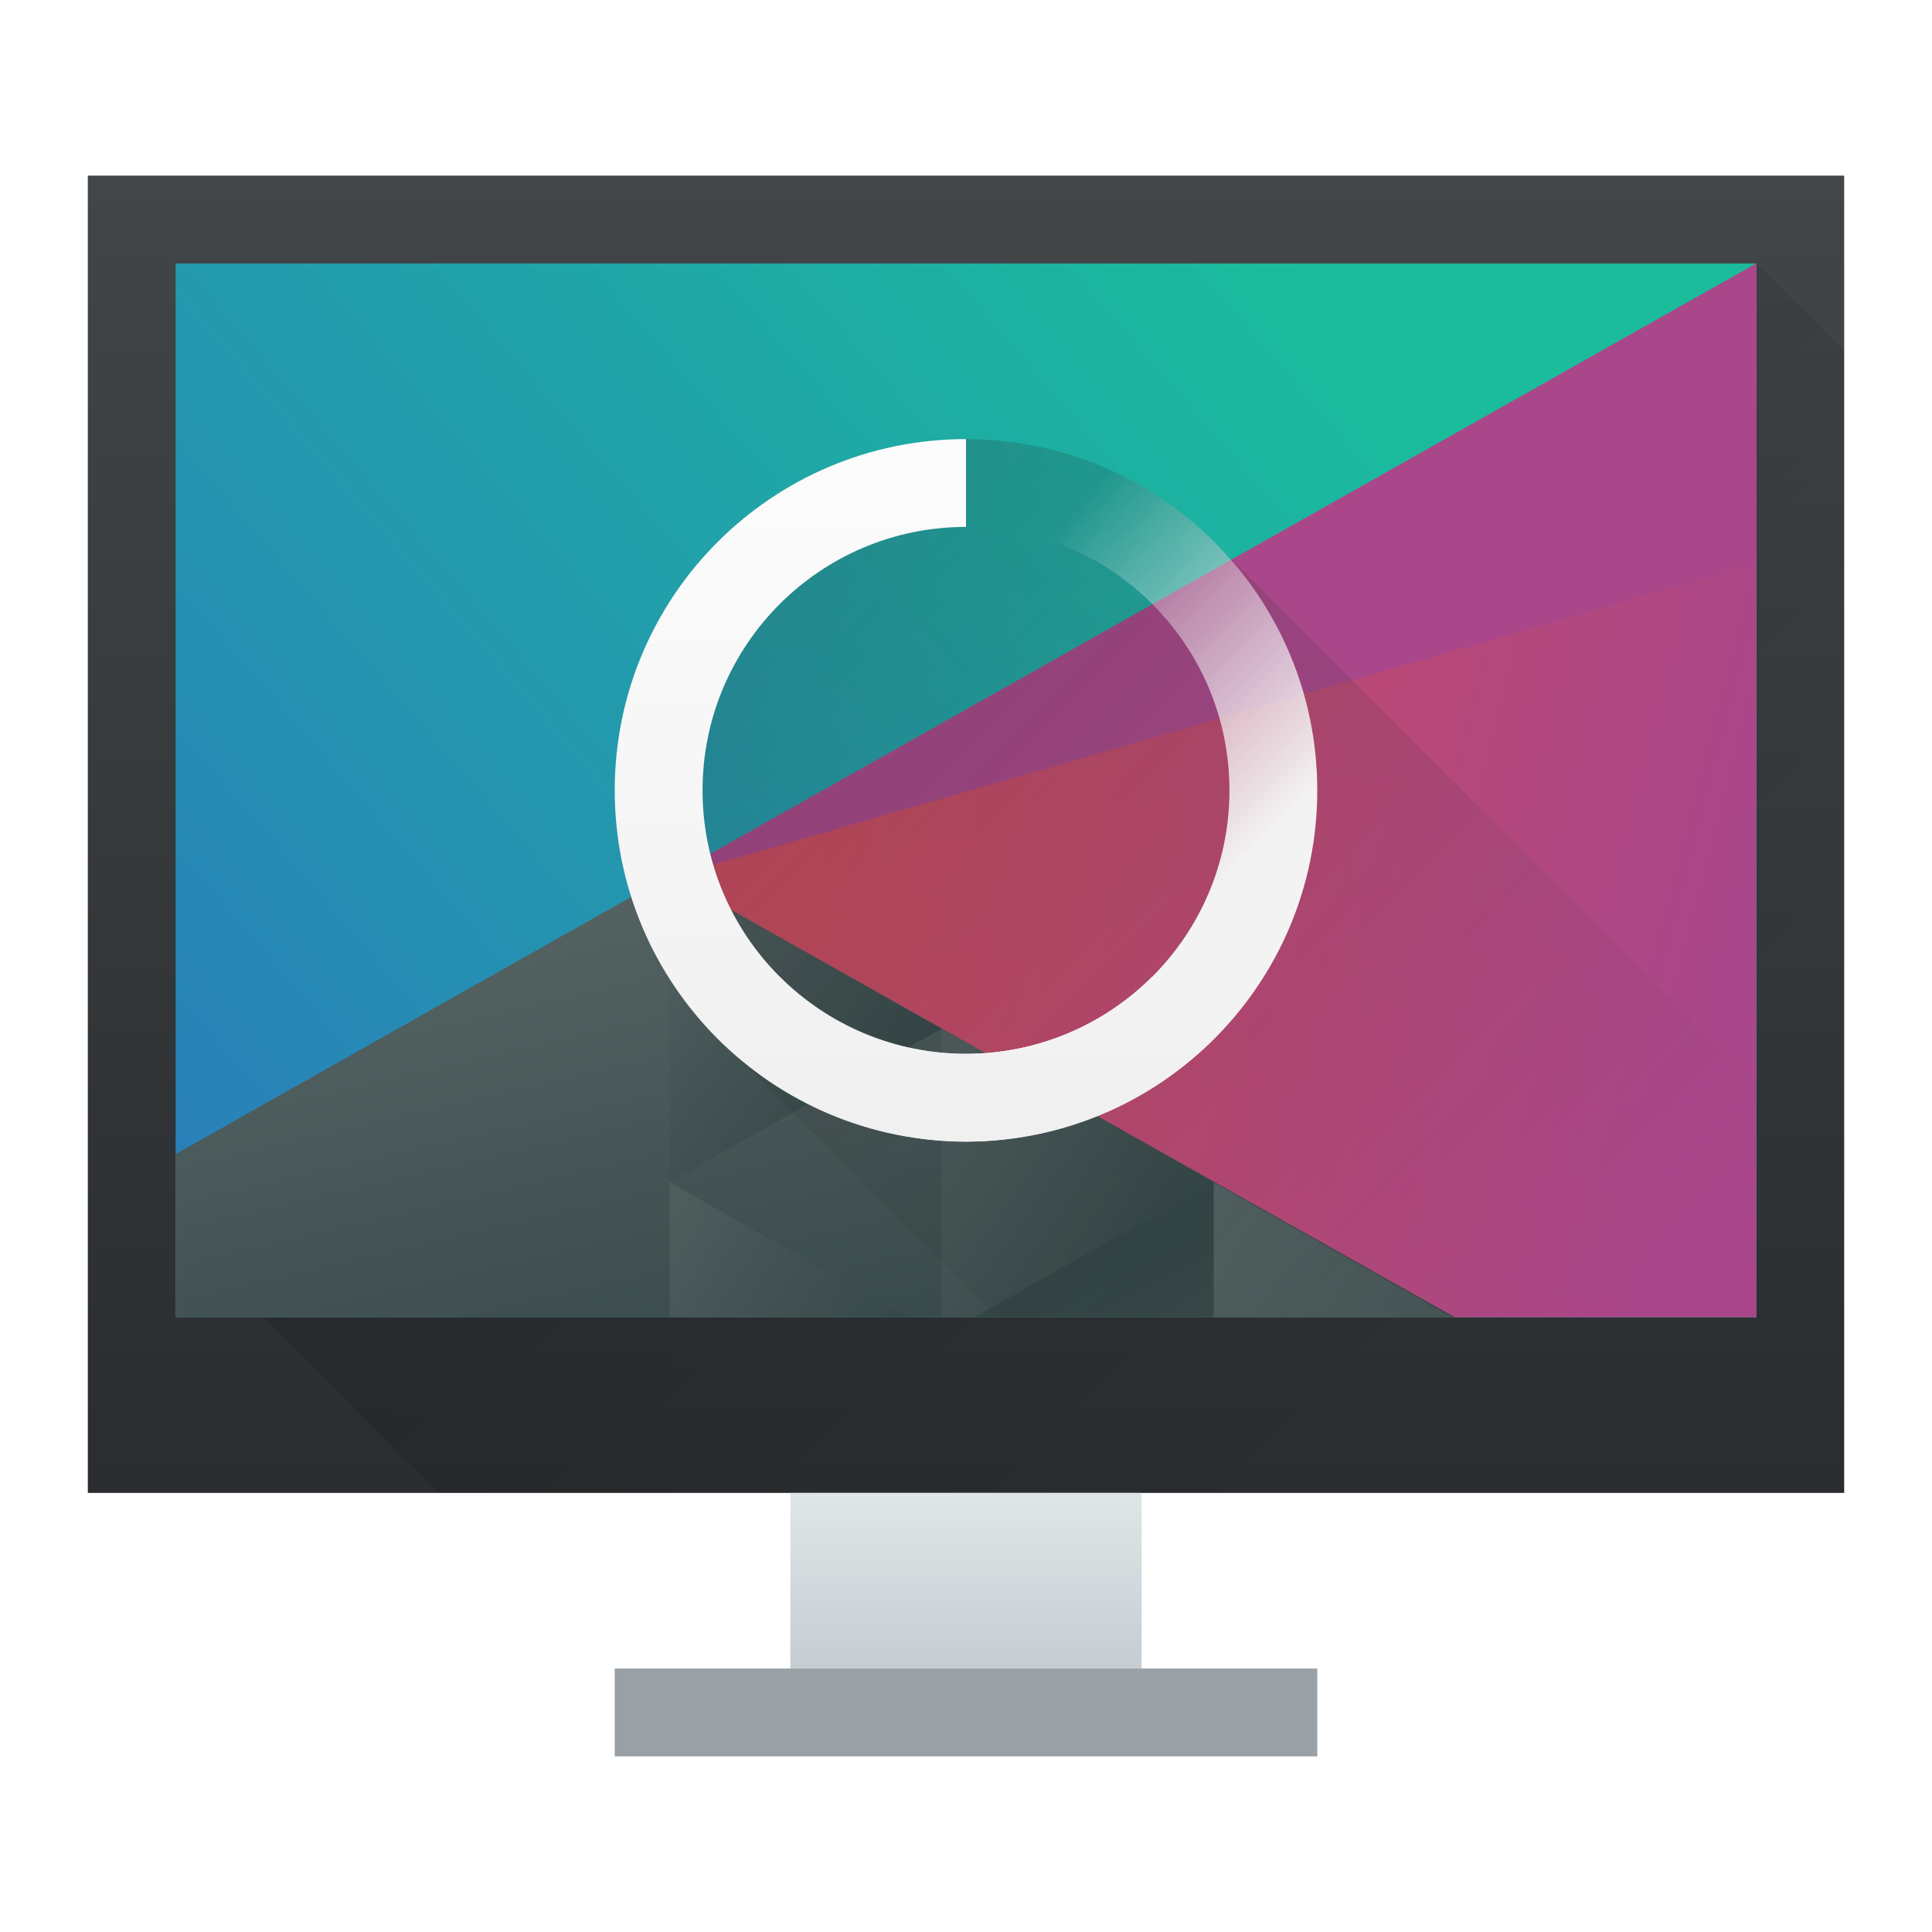
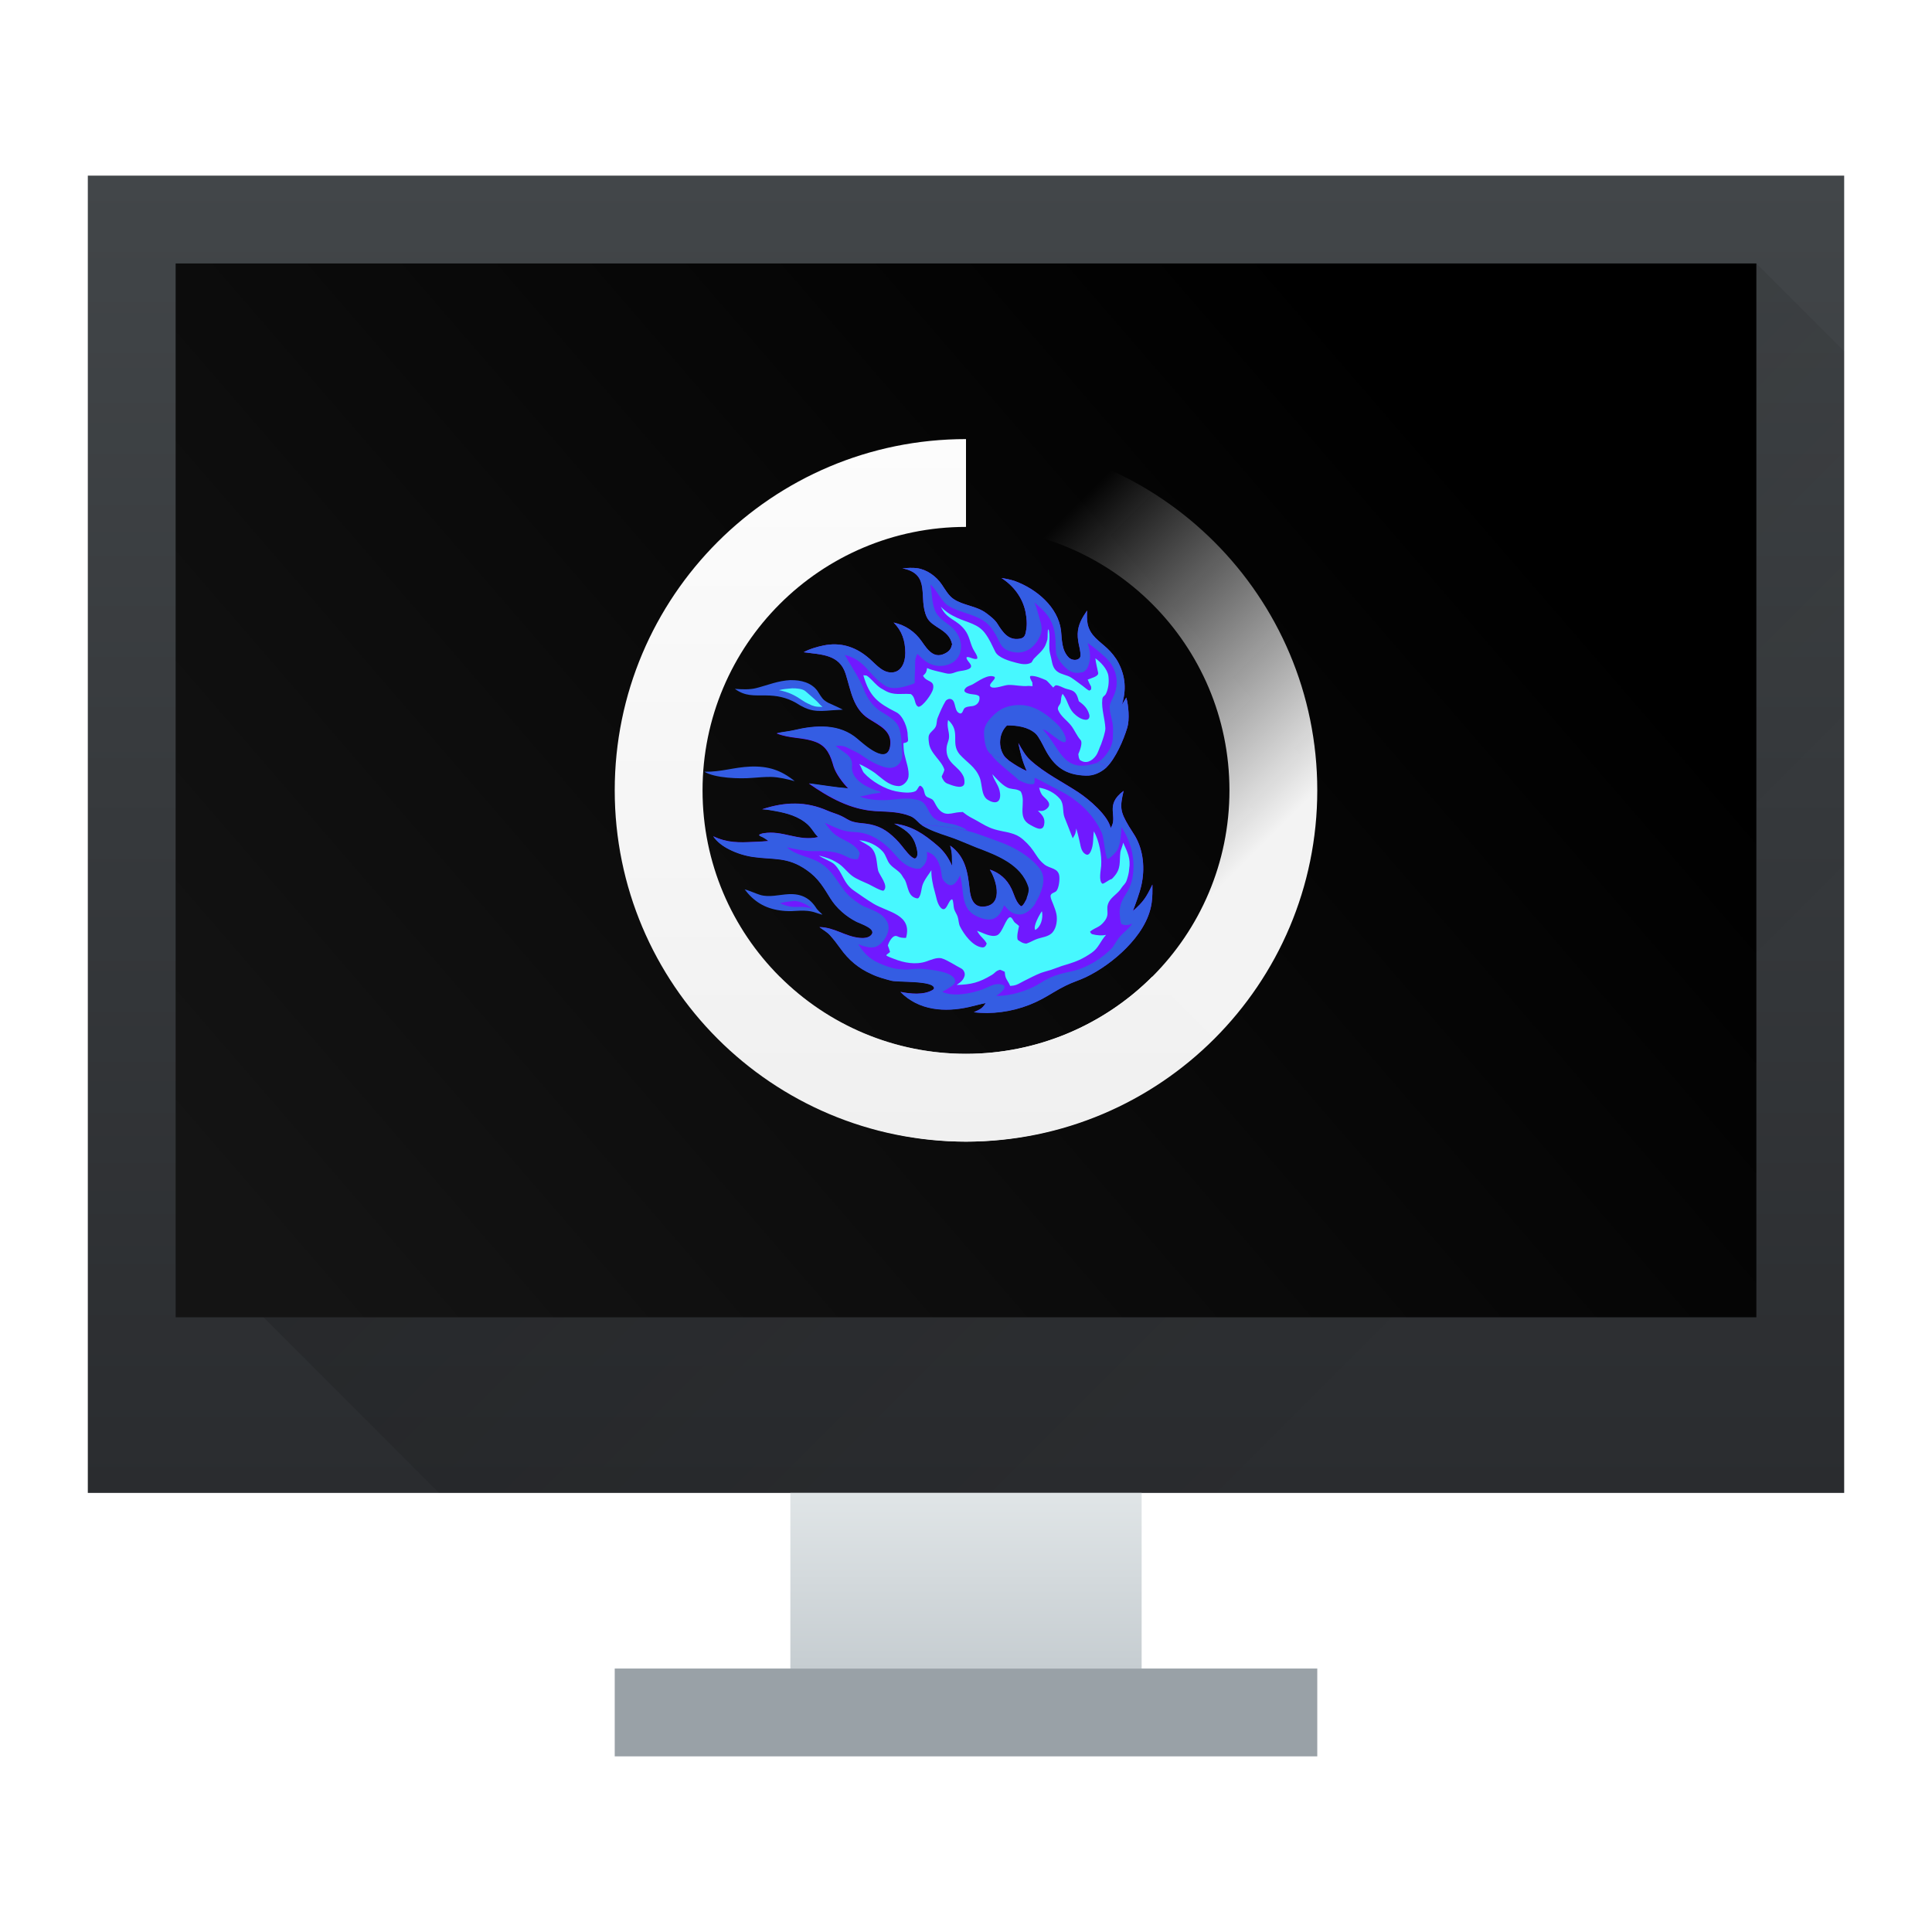
- <svg xmlns="http://www.w3.org/2000/svg" xmlns:xlink="http://www.w3.org/1999/xlink" height="22" viewBox="0 0 22 22" width="22">
+ <svg xmlns="http://www.w3.org/2000/svg" xmlns:xlink="http://www.w3.org/1999/xlink" height="22" viewBox="0 0 22 22" width="22" version="1.1" id="svg33">
+   <defs id="defs33" />
  <linearGradient id="a" gradientUnits="userSpaceOnUse" x1="7" x2="7" y1="13" y2="5">
-     <stop offset="0" stop-color="#f0f0f0" />
-     <stop offset="1" stop-color="#fcfcfc" />
+     <stop offset="0" stop-color="#f0f0f0" id="stop1" />
+     <stop offset="1" stop-color="#fcfcfc" id="stop2" />
  </linearGradient>
  <linearGradient id="b" gradientTransform="matrix(-.9999545 0 0 1 21.91968 0)" gradientUnits="userSpaceOnUse" x1="8.92" x2="11.92" y1="11" y2="8">
-     <stop offset="0" stop-color="#f3f3f3" />
-     <stop offset="1" stop-color="#fcfcfc" stop-opacity="0" />
+     <stop offset="0" stop-color="#f3f3f3" id="stop3" />
+     <stop offset="1" stop-color="#fcfcfc" stop-opacity="0" id="stop4" />
  </linearGradient>
  <linearGradient id="c" gradientUnits="userSpaceOnUse" x1="8" x2="18" y1="5" y2="15">
-     <stop offset="0" stop-color="#292c2f" />
-     <stop offset="1" stop-color="#292c2f" stop-opacity=".031" />
+     <stop offset="0" stop-color="#292c2f" id="stop5" />
+     <stop offset="1" stop-color="#292c2f" stop-opacity=".031" id="stop6" />
  </linearGradient>
  <linearGradient id="d" gradientTransform="matrix(.3906249 0 0 .3437499 -148.5982 -170.5555)" gradientUnits="userSpaceOnUse" x1="418.17" x2="384.571" y1="503.079" y2="531.458">
-     <stop offset="0" stop-color="#1abc9c" />
-     <stop offset="1" stop-color="#2980b9" />
+     <stop offset="0" stop-color="#1abc9c" id="stop7" style="stop-color:#000000;stop-opacity:1;" />
+     <stop offset="1" stop-color="#2980b9" id="stop8" style="stop-color:#141414;stop-opacity:1;" />
  </linearGradient>
  <linearGradient id="e" gradientTransform="matrix(.3906249 0 0 .3437499 -148.5982 -170.5555)" gradientUnits="userSpaceOnUse" x1="404.045" x2="430.736" y1="521.633" y2="528.35">
-     <stop offset="0" stop-color="#cc4a5e" />
-     <stop offset="1" stop-color="#aa478a" />
+     <stop offset="0" stop-color="#cc4a5e" id="stop9" />
+     <stop offset="1" stop-color="#aa478a" id="stop10" />
  </linearGradient>
  <linearGradient id="f" gradientTransform="matrix(.3906249 0 0 .3437499 -148.5982 -170.5555)" gradientUnits="userSpaceOnUse" x1="398.092" x2="394.003" xlink:href="#g" y1="542.224" y2="524.9" />
  <linearGradient id="g">
-     <stop offset="0" stop-color="#334545" />
-     <stop offset="1" stop-color="#536161" />
+     <stop offset="0" stop-color="#334545" id="stop11" />
+     <stop offset="1" stop-color="#536161" id="stop12" />
  </linearGradient>
  <linearGradient id="h" gradientTransform="matrix(-.3906248 0 0 .3437498 179.1919 -184.3055)" gradientUnits="userSpaceOnUse" x1="431.571" x2="439.571" xlink:href="#g" y1="568.798" y2="562.798" />
  <linearGradient id="i" gradientTransform="matrix(-.3906249 0 0 .3437499 179.1919 -184.3055)" gradientUnits="userSpaceOnUse" x1="406.537" x2="423.32" xlink:href="#g" y1="581.87" y2="572.678" />
  <linearGradient id="j" gradientTransform="matrix(-.3906249 0 0 .3437499 179.1919 -184.3055)" gradientUnits="userSpaceOnUse" x1="423.054" x2="431.225" xlink:href="#g" y1="572.334" y2="566.766" />
  <linearGradient id="k" gradientTransform="matrix(-.3906249 0 0 .3437499 179.1919 -184.3055)" gradientUnits="userSpaceOnUse" x1="431.313" x2="440.632" xlink:href="#g" y1="577.102" y2="571.445" />
  <linearGradient id="l" gradientTransform="matrix(-.3906249 0 0 .3437499 179.1919 -184.3055)" gradientUnits="userSpaceOnUse" x1="430.567" x2="423.75" xlink:href="#g" y1="577.362" y2="591.328" />
  <linearGradient id="m" gradientTransform="matrix(.6250013 0 0 .789475 -241.2327 -408.3675)" gradientUnits="userSpaceOnUse" x2="0" y1="538.798" y2="519.798">
-     <stop offset="0" stop-color="#2a2c2f" />
-     <stop offset="1" stop-color="#424649" />
+     <stop offset="0" stop-color="#2a2c2f" id="stop13" />
+     <stop offset="1" stop-color="#424649" id="stop14" />
  </linearGradient>
  <linearGradient id="n" gradientTransform="matrix(.6666666 0 0 .5 -256.0477 -252.399)" gradientUnits="userSpaceOnUse" x2="0" y1="542.798" y2="538.798">
-     <stop offset="0" stop-color="#c6cdd1" />
-     <stop offset="1" stop-color="#e0e5e7" />
+     <stop offset="0" stop-color="#c6cdd1" id="stop15" />
+     <stop offset="1" stop-color="#e0e5e7" id="stop16" />
  </linearGradient>
  <linearGradient id="o" gradientUnits="userSpaceOnUse" x1="6.786" x2="17.714" y1="3.286" y2="14.214">
-     <stop offset="0" />
-     <stop offset="1" stop-opacity="0" />
+     <stop offset="0" id="stop17" />
+     <stop offset="1" stop-opacity="0" id="stop18" />
  </linearGradient>
-   <path d="m1 2h20v15h-20z" fill="url(#m)" stroke-width=".638" />
-   <path d="m9 17h4v2h-4z" fill="url(#n)" stroke-width=".577" />
-   <path d="m7 19h8v1h-8z" fill="#99a1a7" stroke-width=".816" />
-   <path d="m2 14 3 3h16v-13l-1-1z" fill="url(#o)" fill-rule="evenodd" opacity=".2" stroke-width=".643" />
-   <g transform="matrix(.96 0 0 1.066667 .440004 .199995)">
-     <path d="m1.625 2.625v11.25h18.75v-11.25z" fill="url(#d)" stroke-width=".625" />
-     <g stroke-linecap="round" stroke-width="1.25">
-       <path d="m20.375 2.625-12.904 6.556 9.239 4.694h3.665z" fill="url(#e)" />
-       <path d="m7.484 9.156-5.859 2.977v1.742h15.173z" fill="url(#f)" />
-       <path d="m10.71 10.795-3.226-1.639v3.278z" fill="url(#h)" />
-       <path d="m13.936 12.434v1.441h2.836z" fill="url(#i)" />
-       <path d="m10.71 10.795v3.08h.39l2.836-1.441z" fill="url(#j)" />
-       <path d="m7.484 12.434v1.441h2.836z" fill="url(#k)" />
-       <path d="m13.936 12.434-2.836 1.441h2.836z" fill="url(#l)" />
-       <path d="m7.471 9.181 12.904-6.556-0 3.203z" fill="#aa478a" />
-     </g>
-   </g>
-   <path d="m11 5c-1.024-0-2.047.391-2.828 1.172-.06.06-.117.121-.172.184v5.285l3.359 3.359h8.641v-2.656l-6.172-6.172c-.781-.781-1.805-1.172-2.828-1.172z" fill="url(#c)" opacity=".25" />
-   <g stroke-linejoin="round">
-     <path d="m11 5c2.209 0 4 1.791 4 4 0 2.209-1.791 4-4 4-1.059-.004-2.073-.429-2.82-1.18l.699-.699c.562.563 1.325.879 2.121.879 1.657-0 3-1.343 3-3 0-1.657-1.343-3-3-3z" fill="url(#b)" stroke-width="2" />
-     <path d="m11 5a4 4 0 0 0 -4 4 4 4 0 0 0 4 4 4 4 0 0 0 2.82-1.18l-.699-.699a3 3 0 0 1 -2.121.879 3 3 0 0 1 -3-3 3 3 0 0 1 3-3z" fill="url(#a)" stroke-width="2" />
+   <path d="m1 2h20v15h-20z" fill="url(#m)" stroke-width=".638" id="path18" />
+   <path d="m9 17h4v2h-4z" fill="url(#n)" stroke-width=".577" id="path19" />
+   <path d="m7 19h8v1h-8z" fill="#99a1a7" stroke-width=".816" id="path20" />
+   <path d="m2 14 3 3h16v-13l-1-1z" fill="url(#o)" fill-rule="evenodd" opacity=".2" stroke-width=".643" id="path21" />
+   <path d="m1.625 2.625v11.25h18.75v-11.25z" fill="url(#d)" stroke-width=".625" id="path22" transform="matrix(0.96,0,0,1.066667,0.440004,0.199995)" />
+   <path fill="rgb(249,62,0)" d="m 10.275,6.472 c 0.05,-0.005 0.12,-0.009 0.168,-0.002 0.113,0.016 0.219,0.093 0.282,0.187 0.037,0.054 0.076,0.125 0.132,0.163 0.112,0.077 0.263,0.078 0.375,0.163 0.045,0.034 0.096,0.072 0.126,0.12 0.06,0.096 0.124,0.193 0.255,0.17 0.06,-0.01 0.064,-0.05 0.073,-0.103 0.012,-0.066 0.004,-0.135 -0.008,-0.2 -0.032,-0.163 -0.136,-0.299 -0.274,-0.388 0.052,0.008 0.105,0.018 0.156,0.036 0.241,0.089 0.488,0.293 0.522,0.562 0.011,0.107 0.007,0.227 0.089,0.308 0.031,0.031 0.1,0.04 0.127,-0.001 0.014,-0.021 -9.55e-4,-0.092 -0.006,-0.116 -0.012,-0.053 -0.021,-0.099 -0.02,-0.154 0.004,-0.106 0.05,-0.181 0.107,-0.265 -0.002,0.051 -0.004,0.103 0.006,0.153 0.027,0.133 0.132,0.193 0.223,0.278 0.047,0.044 0.097,0.105 0.127,0.163 0.082,0.157 0.092,0.313 0.04,0.48 0.017,-0.026 0.031,-0.055 0.05,-0.083 0.026,0.089 0.039,0.251 0.012,0.341 -0.042,0.141 -0.134,0.353 -0.238,0.454 -0.064,0.058 -0.146,0.096 -0.233,0.093 -0.233,-0.007 -0.362,-0.1 -0.469,-0.307 -0.024,-0.047 -0.069,-0.139 -0.104,-0.171 -0.085,-0.078 -0.216,-0.095 -0.326,-0.094 -0.094,0.089 -0.105,0.25 -0.028,0.354 0.01,0.013 0.038,0.037 0.052,0.049 0.063,0.044 0.129,0.086 0.201,0.117 -0.052,-0.119 -0.069,-0.194 -0.096,-0.32 0.04,0.071 0.077,0.142 0.139,0.198 0.163,0.148 0.365,0.246 0.547,0.366 0.122,0.081 0.335,0.262 0.366,0.405 0.09,-0.135 -0.076,-0.258 0.147,-0.423 -0.043,0.188 -0.041,0.232 0.06,0.403 0.022,0.037 0.05,0.076 0.072,0.114 0.095,0.165 0.112,0.371 0.071,0.555 -0.021,0.094 -0.063,0.203 -0.097,0.296 0.122,-0.107 0.151,-0.155 0.222,-0.301 5.73e-4,0.071 0.002,0.14 -0.009,0.211 -0.029,0.198 -0.151,0.372 -0.289,0.512 -0.129,0.131 -0.297,0.254 -0.464,0.333 -0.077,0.036 -0.146,0.055 -0.226,0.095 -0.096,0.047 -0.175,0.101 -0.266,0.15 -0.193,0.104 -0.409,0.159 -0.628,0.161 -0.042,3.82e-4 -0.11,-0.003 -0.151,-0.009 0.067,-0.03 0.096,-0.04 0.136,-0.105 -0.064,0.013 -0.128,0.032 -0.192,0.046 -0.276,0.062 -0.572,0.04 -0.78,-0.172 0.109,0.022 0.263,0.039 0.367,-0.022 0.008,-0.005 0.012,-0.01 0.016,-0.018 0.002,-0.093 -0.411,-0.067 -0.488,-0.088 -0.077,-0.021 -0.152,-0.04 -0.224,-0.075 -0.149,-0.066 -0.261,-0.161 -0.355,-0.293 -0.035,-0.049 -0.076,-0.102 -0.116,-0.147 -0.037,-0.042 -0.082,-0.063 -0.122,-0.095 0.172,0.004 0.287,0.105 0.455,0.123 0.042,0.004 0.095,0.003 0.128,-0.027 0.082,-0.073 -0.112,-0.132 -0.16,-0.156 -0.059,-0.03 -0.114,-0.067 -0.164,-0.111 -0.129,-0.113 -0.148,-0.195 -0.242,-0.321 -0.045,-0.061 -0.1,-0.115 -0.163,-0.158 -0.218,-0.153 -0.371,-0.115 -0.611,-0.149 -0.094,-0.014 -0.186,-0.043 -0.271,-0.086 -0.07,-0.035 -0.137,-0.084 -0.182,-0.149 0.164,0.077 0.289,0.072 0.468,0.064 0.058,-0.003 0.104,-0.004 0.162,-0.01 -0.021,-0.016 -0.038,-0.028 -0.061,-0.041 -0.015,-0.008 -0.039,-0.015 -0.047,-0.027 0.006,-0.01 0.036,-0.018 0.049,-0.02 0.222,-0.038 0.398,0.096 0.624,0.043 -0.011,-0.013 -0.023,-0.024 -0.033,-0.037 -0.027,-0.035 -0.05,-0.073 -0.082,-0.103 -0.103,-0.096 -0.239,-0.133 -0.374,-0.157 -0.043,-0.008 -0.089,-0.016 -0.132,-0.019 -0.005,-3.82e-4 -0.011,-5.73e-4 -0.016,-7.64e-4 0.259,-0.085 0.497,-0.093 0.747,0.018 0.05,0.022 0.108,0.036 0.158,0.061 0.044,0.021 0.076,0.048 0.127,0.063 0.051,0.015 0.094,0.015 0.146,0.022 0.148,0.019 0.239,0.073 0.343,0.176 0.023,0.024 0.046,0.048 0.066,0.074 0.028,0.034 0.107,0.145 0.152,0.147 0.053,-0.019 0.018,-0.131 0.005,-0.168 -0.042,-0.12 -0.136,-0.174 -0.241,-0.229 0.202,0.024 0.34,0.12 0.491,0.249 0.079,0.068 0.125,0.137 0.168,0.231 -0.004,-0.099 0.007,-0.125 -0.022,-0.23 0.171,0.123 0.2,0.297 0.221,0.493 0.012,0.115 0.048,0.226 0.19,0.198 0.195,-0.038 0.11,-0.31 0.041,-0.418 0.112,0.038 0.193,0.109 0.245,0.216 0.031,0.063 0.05,0.154 0.106,0.199 0.022,0.017 0.065,-0.075 0.072,-0.091 0.013,-0.035 0.032,-0.088 0.02,-0.125 -0.082,-0.26 -0.362,-0.364 -0.594,-0.452 -0.11,-0.043 -0.216,-0.093 -0.328,-0.129 -0.095,-0.03 -0.205,-0.069 -0.29,-0.121 -0.048,-0.028 -0.071,-0.077 -0.133,-0.104 C 10.232,9.241 10.11,9.246 9.97,9.237 9.684,9.22 9.44,9.083 9.21,8.923 c 0.157,0.019 0.29,0.044 0.45,0.057 -0.063,-0.063 -0.142,-0.168 -0.168,-0.251 -0.035,-0.122 -0.073,-0.229 -0.203,-0.279 -0.147,-0.057 -0.294,-0.036 -0.446,-0.098 0.062,-0.016 0.131,-0.02 0.194,-0.035 0.249,-0.059 0.521,-0.079 0.728,0.102 0.077,0.065 0.334,0.3 0.37,0.08 C 10.163,8.325 10.018,8.266 9.893,8.186 9.713,8.071 9.69,7.864 9.63,7.675 9.559,7.448 9.35,7.455 9.152,7.427 c 0.059,-0.035 0.157,-0.063 0.227,-0.077 0.185,-0.038 0.352,0.011 0.497,0.13 0.078,0.06 0.155,0.17 0.261,0.177 0.128,0.009 0.173,-0.119 0.172,-0.223 -0.001,-0.137 -0.036,-0.248 -0.133,-0.345 0.133,0.029 0.242,0.103 0.32,0.215 0.07,0.101 0.146,0.211 0.283,0.127 0.04,-0.025 0.053,-0.052 0.063,-0.095 C 10.806,7.162 10.612,7.151 10.554,7.028 10.45,6.808 10.611,6.537 10.275,6.471 Z" id="path2" style="display:block;fill:#7019ff;fill-opacity:1;stroke-width:0.003" />
+   <path fill="rgb(208,12,2)" d="m 11.595,8.461 c 0.04,0.071 0.077,0.142 0.139,0.198 0.163,0.148 0.365,0.246 0.547,0.366 0.122,0.081 0.335,0.262 0.366,0.405 0.09,-0.135 -0.076,-0.258 0.147,-0.423 -0.043,0.188 -0.041,0.232 0.06,0.403 0.022,0.037 0.05,0.076 0.072,0.114 0.095,0.165 0.112,0.371 0.071,0.555 -0.021,0.094 -0.063,0.203 -0.097,0.296 0.122,-0.107 0.151,-0.155 0.222,-0.301 5.73e-4,0.071 0.002,0.14 -0.009,0.211 -0.029,0.198 -0.151,0.372 -0.289,0.512 -0.129,0.131 -0.297,0.254 -0.464,0.333 -0.077,0.036 -0.146,0.055 -0.226,0.095 -0.096,0.047 -0.175,0.101 -0.266,0.15 -0.193,0.104 -0.409,0.159 -0.628,0.161 -0.042,3.82e-4 -0.11,-0.003 -0.151,-0.009 0.067,-0.03 0.096,-0.04 0.136,-0.105 -0.064,0.013 -0.128,0.032 -0.192,0.046 -0.276,0.062 -0.572,0.04 -0.78,-0.172 0.109,0.022 0.263,0.039 0.367,-0.022 0.008,-0.005 0.012,-0.01 0.016,-0.018 0.002,-0.093 -0.411,-0.067 -0.488,-0.088 -0.077,-0.021 -0.152,-0.04 -0.224,-0.075 -0.149,-0.066 -0.261,-0.161 -0.355,-0.293 -0.035,-0.049 -0.076,-0.102 -0.116,-0.147 -0.037,-0.042 -0.082,-0.063 -0.122,-0.095 0.172,0.004 0.287,0.105 0.455,0.123 0.042,0.004 0.095,0.003 0.128,-0.027 0.082,-0.073 -0.112,-0.132 -0.16,-0.156 -0.059,-0.03 -0.114,-0.067 -0.164,-0.111 -0.129,-0.113 -0.148,-0.195 -0.242,-0.321 -0.045,-0.061 -0.1,-0.115 -0.163,-0.158 -0.218,-0.153 -0.371,-0.115 -0.611,-0.149 -0.094,-0.014 -0.186,-0.043 -0.271,-0.086 -0.07,-0.035 -0.137,-0.084 -0.182,-0.149 0.164,0.077 0.289,0.072 0.468,0.064 0.058,-0.003 0.104,-0.004 0.162,-0.01 -0.021,-0.016 -0.038,-0.028 -0.061,-0.041 -0.015,-0.008 -0.039,-0.015 -0.047,-0.027 0.006,-0.01 0.036,-0.018 0.049,-0.02 0.222,-0.038 0.398,0.096 0.624,0.043 -0.011,-0.013 -0.023,-0.024 -0.033,-0.037 -0.027,-0.035 -0.05,-0.073 -0.082,-0.103 -0.103,-0.096 -0.239,-0.133 -0.374,-0.157 -0.043,-0.008 -0.089,-0.016 -0.132,-0.019 -0.005,-3.82e-4 -0.011,-5.73e-4 -0.016,-7.64e-4 0.259,-0.085 0.497,-0.093 0.747,0.018 0.05,0.022 0.108,0.036 0.158,0.061 0.044,0.021 0.076,0.048 0.127,0.063 0.051,0.015 0.094,0.015 0.146,0.022 0.148,0.019 0.239,0.073 0.343,0.176 0.023,0.024 0.046,0.048 0.066,0.074 0.028,0.034 0.107,0.145 0.152,0.147 0.053,-0.019 0.018,-0.131 0.005,-0.168 -0.042,-0.12 -0.136,-0.174 -0.241,-0.229 0.202,0.024 0.34,0.12 0.491,0.249 0.079,0.068 0.125,0.137 0.168,0.231 -0.004,-0.099 0.007,-0.125 -0.022,-0.23 0.171,0.123 0.2,0.297 0.221,0.493 0.012,0.115 0.048,0.226 0.19,0.198 0.195,-0.038 0.11,-0.31 0.041,-0.418 0.112,0.038 0.193,0.109 0.245,0.216 0.031,0.063 0.05,0.154 0.106,0.199 0.022,0.017 0.065,-0.075 0.072,-0.091 0.016,0.004 0.092,0.04 0.101,0.052 -0.034,0.061 -0.112,0.138 -0.188,0.134 -0.088,-0.005 -0.118,-0.044 -0.173,-0.105 -0.06,0.164 -0.152,0.201 -0.313,0.125 -0.191,-0.09 -0.136,-0.293 -0.189,-0.464 -0.037,0.075 -0.087,0.157 -0.168,0.079 -0.046,-0.045 -0.038,-0.075 -0.048,-0.132 -0.01,-0.057 -0.032,-0.115 -0.069,-0.159 -0.027,-0.033 -0.053,-0.043 -0.092,-0.058 0.009,0.081 -0.006,0.141 -0.076,0.191 -0.04,0.007 -0.065,-2.7e-5 -0.102,-0.013 C 10.268,9.839 10.212,9.747 10.136,9.671 10.035,9.57 9.91,9.49 9.764,9.477 c -0.049,-0.004 -0.099,-0.004 -0.147,-0.017 -0.077,-0.02 -0.15,-0.058 -0.223,-0.09 0.075,0.109 0.109,0.14 0.225,0.198 0.06,0.029 0.15,0.083 0.171,0.149 -0.006,0.028 -0.011,0.04 -0.022,0.067 -0.085,0.004 -0.1,-0.02 -0.175,-0.051 -0.033,-0.014 -0.067,-0.024 -0.103,-0.03 -0.107,-0.019 -0.158,-0.009 -0.259,-0.011 -0.072,-0.002 -0.199,-0.027 -0.271,-0.044 0.123,0.107 0.269,0.099 0.407,0.197 0.161,0.114 0.201,0.293 0.361,0.406 0.027,0.019 0.074,0.054 0.103,0.067 0.103,0.047 0.217,0.073 0.273,0.182 0.048,0.093 -0.034,0.234 -0.12,0.276 -0.063,0.031 -0.148,-7.64e-4 -0.211,-0.024 0.077,0.123 0.147,0.182 0.283,0.235 0.079,0.031 0.124,0.046 0.214,0.051 0.084,0.009 0.143,-0.012 0.229,-0.005 0.079,0.007 0.388,0.028 0.377,0.149 -0.004,0.038 -0.107,0.089 -0.146,0.112 0.126,0.061 0.33,0.018 0.457,-0.027 0.07,-0.025 0.131,-0.074 0.212,-0.058 0.101,0.02 -0.018,0.11 -0.056,0.131 0.15,0.006 0.361,-0.057 0.487,-0.136 0.14,-0.088 0.211,-0.109 0.375,-0.144 0.165,-0.035 0.355,-0.15 0.466,-0.275 0.029,-0.042 0.048,-0.08 0.081,-0.119 0.043,-0.051 0.106,-0.092 0.14,-0.148 -0.044,0.017 -0.081,0.025 -0.124,0.002 -0.014,-0.041 -0.014,-0.065 -0.017,-0.106 -0.008,-0.114 0.03,-0.17 0.087,-0.262 0.025,-0.039 0.047,-0.102 0.056,-0.149 0.039,-0.205 -0.01,-0.414 -0.124,-0.585 -0.002,0.066 -0.012,0.192 -0.042,0.253 -0.015,0.031 -0.083,0.101 -0.115,0.11 -0.028,-0.017 -0.041,-0.239 -0.066,-0.295 -0.082,-0.186 -0.227,-0.333 -0.399,-0.438 -0.056,-0.034 -0.116,-0.061 -0.174,-0.093 -0.061,-0.032 -0.132,-0.072 -0.193,-0.099 7e-5,0.067 0.01,0.082 -0.068,0.071 -0.026,-0.004 -0.102,-0.034 -0.118,-0.049 -0.074,-0.07 -0.243,-0.194 -0.298,-0.273 l 0.002,-0.006 c -0.006,-0.008 -0.008,-0.009 -0.015,-0.016 l 0.001,-0.003 c 0.014,0.007 0.041,0.029 0.047,0.031 0.027,0.01 0.052,0.016 0.08,0.028 l 0.006,-0.002 7.64e-4,-0.006 c -0.011,-0.008 -0.027,-0.011 -0.03,-0.017 0.01,-0.006 0.022,-0.013 0.034,-0.01 0.02,0.022 0.035,0.048 0.062,0.061 l 0.006,-0.001 c 0.063,0.044 0.129,0.086 0.201,0.117 -0.052,-0.119 -0.069,-0.194 -0.096,-0.32 z" id="path3" style="display:block;fill:#345de3;fill-opacity:1;stroke-width:0.003" />
+   <path fill="rgb(208,12,2)" d="m 10.275,6.472 c 0.05,-0.005 0.12,-0.009 0.168,-0.002 0.113,0.016 0.219,0.093 0.282,0.187 0.037,0.054 0.076,0.125 0.132,0.163 0.112,0.077 0.263,0.078 0.375,0.163 0.045,0.034 0.096,0.072 0.126,0.12 0.06,0.096 0.124,0.193 0.255,0.17 0.06,-0.01 0.064,-0.05 0.073,-0.103 0.012,-0.066 0.004,-0.135 -0.008,-0.2 -0.032,-0.163 -0.136,-0.299 -0.274,-0.388 0.052,0.008 0.105,0.018 0.156,0.036 0.241,0.089 0.488,0.293 0.522,0.562 0.011,0.107 0.007,0.227 0.089,0.308 0.031,0.031 0.1,0.04 0.127,-0.001 0.014,-0.021 -9.55e-4,-0.092 -0.006,-0.116 -0.012,-0.053 -0.021,-0.099 -0.02,-0.154 0.004,-0.106 0.05,-0.181 0.107,-0.265 -0.002,0.051 -0.004,0.103 0.006,0.153 0.027,0.133 0.132,0.193 0.223,0.278 0.047,0.044 0.097,0.105 0.127,0.163 0.082,0.157 0.092,0.313 0.04,0.48 0.017,-0.026 0.031,-0.055 0.05,-0.083 0.026,0.089 0.039,0.251 0.012,0.341 -0.042,0.141 -0.134,0.353 -0.238,0.454 -0.027,-0.038 -0.068,-0.041 -0.109,-0.053 0.069,-0.031 0.135,-0.121 0.162,-0.191 0.026,-0.065 0.02,-0.122 0.022,-0.189 0.003,-0.091 -0.038,-0.165 -0.038,-0.254 0,-0.041 0.026,-0.081 0.042,-0.118 0.047,-0.098 0.052,-0.211 0.007,-0.312 -0.016,-0.036 -0.037,-0.07 -0.063,-0.1 -0.042,-0.049 -0.18,-0.165 -0.237,-0.198 0.03,0.096 0.043,0.177 2.9e-5,0.277 -0.007,0.017 -0.035,0.05 -0.055,0.054 -0.059,0.012 -0.1,0.015 -0.153,-0.017 -0.054,-0.033 -0.131,-0.123 -0.147,-0.182 -0.01,-0.039 -0.009,-0.126 -0.011,-0.17 -0.008,-0.142 -0.05,-0.248 -0.153,-0.348 -0.028,-0.027 -0.06,-0.051 -0.087,-0.077 0.027,0.06 0.04,0.124 0.059,0.186 0.02,0.065 0.036,0.122 0.009,0.187 -0.065,0.154 -0.196,0.238 -0.361,0.178 -0.069,-0.025 -0.09,-0.068 -0.12,-0.131 -0.031,-0.063 -0.076,-0.139 -0.131,-0.185 -0.118,-0.1 -0.299,-0.115 -0.429,-0.192 -0.091,-0.054 -0.129,-0.177 -0.212,-0.247 0.022,0.103 0.014,0.23 0.066,0.322 0.054,0.094 0.156,0.126 0.222,0.212 0.109,0.142 0.075,0.348 -0.118,0.387 -0.134,0.027 -0.228,-0.035 -0.317,-0.132 -0.036,0.065 -0.024,0.106 -0.027,0.177 -0.002,0.046 -0.006,0.104 -0.003,0.151 -0.006,0.013 -0.041,0.022 -0.05,0.025 -0.082,0.028 -0.206,0.062 -0.288,0.01 C 9.887,7.688 9.862,7.519 9.62,7.458 c 0.076,0.135 0.163,0.256 0.221,0.403 0.036,0.092 0.097,0.178 0.179,0.234 0.084,0.055 0.19,0.101 0.222,0.206 0.013,0.046 0.023,0.106 0.023,0.154 7.64e-4,0.049 0.017,0.146 0.002,0.19 -0.032,0.093 -0.118,0.116 -0.203,0.088 -0.105,-0.034 -0.179,-0.081 -0.268,-0.143 -0.035,-0.024 -0.084,-0.043 -0.122,-0.064 -0.064,-0.034 -0.087,-0.036 -0.157,-0.033 0.075,0.074 0.198,0.102 0.185,0.232 -0.014,0.146 0.155,0.234 0.271,0.274 0.017,0.006 0.041,0.007 0.055,0.022 l -0.002,0.004 c -0.025,0.009 -0.071,0.01 -0.1,0.016 -0.045,0.009 -0.091,0.024 -0.136,0.029 0.1,0.043 0.25,0.047 0.358,0.037 0.11,-0.01 0.19,-0.025 0.302,0.002 0.12,0.024 0.107,0.164 0.209,0.222 0.067,0.038 0.121,0.04 0.195,0.055 0.038,0.008 0.137,0.043 0.161,0.073 -0.156,-0.036 -0.341,-0.059 -0.502,-0.068 0,0 -0.011,0.006 -0.012,0.007 -0.048,-0.028 -0.071,-0.077 -0.133,-0.104 -0.134,-0.056 -0.256,-0.051 -0.395,-0.059 -0.286,-0.017 -0.53,-0.155 -0.76,-0.315 0.157,0.019 0.29,0.044 0.45,0.057 -0.063,-0.063 -0.142,-0.168 -0.168,-0.251 -0.035,-0.122 -0.073,-0.229 -0.203,-0.279 -0.147,-0.057 -0.294,-0.036 -0.446,-0.098 0.062,-0.016 0.131,-0.02 0.194,-0.035 0.249,-0.059 0.521,-0.079 0.728,0.102 0.077,0.065 0.334,0.3 0.37,0.08 0.028,-0.174 -0.117,-0.234 -0.242,-0.314 C 9.713,8.071 9.69,7.864 9.63,7.675 9.559,7.448 9.35,7.455 9.152,7.427 c 0.059,-0.035 0.157,-0.063 0.227,-0.077 0.185,-0.038 0.352,0.011 0.497,0.13 0.078,0.06 0.155,0.17 0.261,0.177 0.128,0.009 0.173,-0.119 0.172,-0.223 -0.001,-0.137 -0.036,-0.248 -0.133,-0.345 0.133,0.029 0.242,0.103 0.32,0.215 0.07,0.101 0.146,0.211 0.283,0.127 0.04,-0.025 0.053,-0.052 0.063,-0.095 -0.037,-0.174 -0.23,-0.185 -0.288,-0.308 -0.104,-0.219 0.057,-0.491 -0.279,-0.556 z" id="path4" style="display:block;fill:#345de3;fill-opacity:1;stroke-width:0.003" />
+   <path fill="rgb(122,19,17)" d="m 11.297,8.605 c -0.014,-0.014 -0.04,-0.042 -0.05,-0.058 -0.031,-0.048 -0.042,-0.146 -0.042,-0.202 -1.91e-4,-0.093 0.062,-0.158 0.127,-0.218 0.084,-0.078 0.19,-0.103 0.302,-0.098 0.161,0.007 0.308,0.12 0.417,0.23 0.031,0.032 0.11,0.147 0.081,0.19 -0.048,0.026 -0.191,-0.13 -0.248,-0.14 1.91e-4,4.2e-5 -0.011,-0.004 -0.011,-0.004 0.206,0.219 0.231,0.513 0.617,0.382 0.041,0.012 0.082,0.015 0.109,0.053 -0.064,0.058 -0.146,0.096 -0.233,0.093 -0.233,-0.007 -0.362,-0.1 -0.469,-0.307 -0.024,-0.047 -0.069,-0.139 -0.104,-0.171 -0.085,-0.078 -0.216,-0.095 -0.326,-0.094 -0.094,0.089 -0.105,0.25 -0.028,0.354 0.01,0.013 0.038,0.037 0.052,0.049 l -0.006,0.001 c -0.027,-0.013 -0.041,-0.039 -0.062,-0.061 -0.012,-0.003 -0.023,0.004 -0.034,0.01 0.003,0.006 0.018,0.009 0.03,0.017 l -7.64e-4,0.006 -0.006,0.002 c -0.028,-0.012 -0.053,-0.018 -0.08,-0.028 -0.006,-0.002 -0.034,-0.024 -0.047,-0.031 l -0.001,0.003 c 0.007,0.007 0.009,0.008 0.015,0.016 z" id="path5" style="display:block;fill:#345de3;fill-opacity:1;stroke-width:0.003" />
+   <path fill="rgb(122,19,17)" d="m 10.499,9.4 c 0.001,-7.64e-4 0.012,-0.007 0.012,-0.007 0.162,0.009 0.347,0.031 0.502,0.068 0.073,0.016 0.168,0.052 0.239,0.078 0.08,0.031 0.168,0.058 0.245,0.095 0.127,0.061 0.27,0.153 0.35,0.269 0.077,0.111 0.007,0.275 -0.056,0.376 -0.009,-0.012 -0.085,-0.048 -0.101,-0.052 0.013,-0.035 0.032,-0.088 0.02,-0.125 C 11.629,9.842 11.349,9.739 11.117,9.651 11.008,9.608 10.901,9.558 10.789,9.522 10.694,9.491 10.585,9.453 10.499,9.4 Z" id="path6" style="display:block;fill:#345de3;fill-opacity:1;stroke-width:0.003" />
+   <path fill="rgb(254,125,0)" d="m 10.713,6.909 c 0.063,0.062 0.113,0.093 0.192,0.129 0.114,0.052 0.234,0.067 0.312,0.173 0.054,0.073 0.077,0.132 0.116,0.21 0.035,0.071 0.168,0.108 0.239,0.126 0.057,0.015 0.121,0.029 0.175,-0.004 0.005,-0.008 0.019,-0.035 0.024,-0.04 0.046,-0.05 0.102,-0.09 0.132,-0.153 0.01,-0.022 0.018,-0.046 0.024,-0.069 0.005,-0.023 -5.73e-4,-0.104 0.01,-0.118 l -0.003,0.006 0.007,3.82e-4 c 0.018,0.065 0.004,0.145 0.008,0.213 0.001,0.039 0.012,0.075 0.021,0.113 0.013,0.058 0.018,0.114 0.07,0.152 0.047,0.035 0.112,0.038 0.16,0.07 0.044,0.029 0.088,0.064 0.131,0.095 0.024,0.018 0.046,0.039 0.072,0.052 0.009,-0.005 0.011,-0.005 0.019,-0.011 0.006,-0.011 0.003,-0.023 0.002,-0.036 -0.016,-0.029 -0.026,-0.048 -0.038,-0.079 0.034,-0.015 0.127,-0.035 0.119,-0.077 -0.01,-0.052 -0.026,-0.109 -0.032,-0.165 0.059,0.04 0.137,0.123 0.148,0.198 0.01,0.065 0.002,0.149 -0.029,0.209 -0.018,0.028 -0.036,0.023 -0.04,0.061 -0.011,0.109 0.03,0.221 0.035,0.327 0.002,0.044 -0.034,0.142 -0.049,0.185 -0.019,0.039 -0.032,0.091 -0.057,0.127 -0.047,0.065 -0.116,0.1 -0.185,0.05 -0.013,-0.024 -0.014,-0.04 -0.017,-0.066 0.017,-0.038 0.052,-0.131 0.026,-0.16 -0.043,-0.048 -0.069,-0.115 -0.108,-0.165 -0.047,-0.06 -0.117,-0.104 -0.147,-0.176 -0.016,-0.036 0.023,-0.061 0.028,-0.088 0.009,-0.045 -5.73e-4,-0.055 0.022,-0.098 0.058,0.07 0.062,0.154 0.125,0.22 0.035,0.035 0.087,0.074 0.137,0.076 0.036,0.002 0.051,-0.029 0.041,-0.061 -0.02,-0.07 -0.06,-0.109 -0.118,-0.15 -0.012,-0.043 -0.024,-0.093 -0.067,-0.117 -0.027,-0.015 -0.057,-0.018 -0.086,-0.028 -0.034,-0.012 -0.068,-0.034 -0.105,-0.037 -0.011,-9.55e-4 -0.027,0.018 -0.034,0.026 -0.012,-0.012 -0.069,-0.078 -0.08,-0.083 -0.048,-0.021 -0.123,-0.054 -0.175,-0.049 -0.026,0.003 0.01,0.061 0.017,0.073 3.82e-4,0.015 0.002,0.028 0.003,0.043 l -0.046,-0.003 c -0.077,0.009 -0.147,-0.012 -0.227,-0.011 -0.049,7.64e-4 -0.158,0.049 -0.199,0.024 -0.048,-0.029 0.062,-0.086 0.039,-0.116 -0.073,-0.036 -0.185,0.05 -0.248,0.085 -0.024,0.013 -0.055,0.019 -0.076,0.038 -0.066,0.061 0.054,0.074 0.092,0.078 0.02,0.002 0.046,0.007 0.059,0.023 0.011,0.054 -0.023,0.101 -0.078,0.109 -0.025,0.003 -0.077,0.006 -0.094,0.027 -0.018,0.024 -0.021,0.077 -0.065,0.049 -0.055,-0.036 -0.025,-0.156 -0.102,-0.158 -0.013,-3.82e-4 -0.038,0.012 -0.045,0.024 -0.036,0.059 -0.066,0.131 -0.092,0.195 -0.011,0.028 -0.007,0.069 -0.021,0.097 -0.02,0.041 -0.06,0.057 -0.076,0.096 -0.01,0.027 -0.004,0.061 -9.55e-4,0.088 0.013,0.122 0.147,0.203 0.176,0.307 -0.008,0.034 -0.02,0.048 -0.031,0.078 0.01,0.031 0.032,0.068 0.066,0.08 0.041,0.015 0.158,0.066 0.188,0.012 0.011,-0.02 0.005,-0.072 -0.005,-0.092 -0.055,-0.122 -0.189,-0.143 -0.194,-0.302 -0.002,-0.067 0.027,-0.1 0.029,-0.147 0.003,-0.071 -0.029,-0.116 -0.011,-0.196 0.151,0.136 0.022,0.259 0.131,0.391 0.083,0.093 0.179,0.141 0.228,0.263 0.033,0.08 0.015,0.208 0.094,0.256 0.08,0.049 0.149,0.036 0.139,-0.072 -0.009,-0.093 -0.067,-0.14 -0.088,-0.22 0.05,0.053 0.127,0.143 0.196,0.161 0.046,0.012 0.083,0.005 0.127,0.035 0.07,0.125 -0.054,0.297 0.111,0.382 0.04,0.02 0.136,0.086 0.155,-9.55e-4 0.017,-0.076 -0.021,-0.112 -0.07,-0.162 0.042,0.005 0.064,0.007 0.099,-0.021 0.066,-0.054 0.004,-0.102 -0.037,-0.142 -0.029,-0.028 -0.039,-0.062 -0.048,-0.099 0.088,0.013 0.179,0.059 0.237,0.128 0.049,0.058 0.027,0.145 0.051,0.208 0.031,0.081 0.064,0.158 0.094,0.24 0.033,-0.05 0.032,-0.055 0.041,-0.111 0.014,0.045 0.023,0.087 0.034,0.132 0.016,0.057 0.015,0.13 0.074,0.162 0.029,0.016 0.047,-0.013 0.057,-0.035 0.034,-0.074 0.024,-0.15 0.035,-0.227 0.061,0.108 0.092,0.272 0.083,0.395 -0.003,0.047 -0.032,0.173 0.015,0.202 0.024,-0.002 0.074,-0.047 0.103,-0.053 0.004,-9.55e-4 0.021,-0.019 0.024,-0.023 0.089,-0.098 0.063,-0.167 0.077,-0.285 0.002,-0.018 0.026,-0.072 0.032,-0.107 0.047,0.106 0.088,0.18 0.068,0.3 -0.003,0.047 -0.013,0.081 -0.027,0.125 -0.014,0.045 -0.038,0.055 -0.06,0.089 -0.035,0.061 -0.112,0.101 -0.143,0.16 -0.048,0.091 0.02,0.132 -0.054,0.224 -0.058,0.072 -0.092,0.061 -0.159,0.113 -0.008,0.006 0.015,0.033 0.026,0.032 0.048,0.013 0.106,0.018 0.154,0.007 -0.067,0.074 -0.083,0.148 -0.164,0.204 -0.046,0.032 -0.093,0.06 -0.144,0.083 -0.066,0.03 -0.129,0.046 -0.198,0.068 -0.04,0.013 -0.081,0.031 -0.122,0.044 -0.039,0.012 -0.08,0.022 -0.118,0.036 -0.063,0.025 -0.124,0.058 -0.185,0.088 -0.028,0.013 -0.061,0.035 -0.089,0.045 -0.021,0.008 -0.044,0.012 -0.067,0.013 -0.002,7.1e-5 -0.004,10e-5 -0.005,1.63e-4 -0.016,-0.042 -0.039,-0.062 -0.053,-0.103 -0.005,-0.015 -0.007,-0.041 -0.009,-0.058 -0.017,-0.008 -0.036,-0.017 -0.053,-0.023 -0.053,0.014 -0.053,0.035 -0.095,0.06 -0.145,0.086 -0.232,0.109 -0.4,0.113 0.042,-0.028 0.078,-0.054 0.091,-0.105 0.008,-0.032 -0.011,-0.069 -0.041,-0.084 -0.067,-0.034 -0.155,-0.095 -0.224,-0.115 -0.056,-0.011 -0.122,0.02 -0.172,0.037 -0.119,0.04 -0.253,0.016 -0.367,-0.03 -0.016,-0.007 -0.082,-0.028 -0.088,-0.041 0.004,-0.01 0.03,-0.024 0.043,-0.037 -0.007,-0.028 -0.015,-0.048 -0.025,-0.074 0.011,-0.038 0.056,-0.129 0.107,-0.105 0.035,0.017 0.061,0.019 0.1,0.018 0.075,-0.267 -0.206,-0.29 -0.372,-0.39 -0.076,-0.046 -0.151,-0.099 -0.224,-0.15 C 9.601,10.057 9.595,9.932 9.501,9.842 c -0.035,-0.033 -0.123,-0.063 -0.177,-0.1 0.088,0.024 0.132,0.035 0.213,0.084 0.062,0.036 0.107,0.102 0.163,0.145 0.053,0.041 0.132,0.069 0.193,0.098 0.033,0.016 0.138,0.078 0.168,0.073 0.065,-0.053 -0.05,-0.178 -0.062,-0.231 -0.019,-0.084 -0.01,-0.182 -0.074,-0.253 -0.033,-0.036 -0.097,-0.062 -0.141,-0.09 0.099,0.008 0.205,0.056 0.27,0.131 0.037,0.043 0.045,0.101 0.08,0.142 0.044,0.052 0.111,0.076 0.144,0.139 0.007,0.014 0.021,0.029 0.028,0.043 0.037,0.076 0.031,0.186 0.135,0.207 0.006,0.001 0.013,-3.82e-4 0.018,-0.004 0.035,-0.04 0.029,-0.113 0.053,-0.166 0.03,-0.066 0.061,-0.097 0.094,-0.151 -0.004,0.068 0.018,0.178 0.038,0.244 0.018,0.059 0.024,0.127 0.063,0.177 0.071,0.083 0.086,-0.081 0.135,-0.09 0.016,0.016 0.014,0.079 0.022,0.108 0.01,0.035 0.028,0.055 0.04,0.088 0.013,0.035 0.011,0.081 0.028,0.114 0.045,0.09 0.143,0.225 0.25,0.238 0.031,0.004 0.045,-0.018 0.054,-0.044 -0.034,-0.063 -0.073,-0.074 -0.11,-0.145 0.064,0.021 0.157,0.078 0.226,0.052 0.064,-0.024 0.102,-0.205 0.153,-0.207 0.025,0.009 0.031,0.04 0.047,0.057 0.016,0.016 0.035,0.026 0.052,0.044 -0.009,0.044 -0.029,0.116 -0.015,0.157 0.035,0.024 0.055,0.04 0.098,0.043 0.046,-0.015 0.071,-0.033 0.114,-0.05 0.062,-0.024 0.141,-0.025 0.187,-0.081 0.043,-0.052 0.054,-0.139 0.042,-0.203 -0.006,-0.036 -0.023,-0.077 -0.036,-0.112 -0.01,-0.028 -0.028,-0.061 -0.031,-0.09 -0.004,-0.042 0.051,-0.042 0.068,-0.065 0.027,-0.037 0.036,-0.119 0.032,-0.163 -0.009,-0.1 -0.108,-0.087 -0.17,-0.137 -0.062,-0.05 -0.082,-0.091 -0.126,-0.155 -0.037,-0.055 -0.099,-0.12 -0.155,-0.158 -0.082,-0.055 -0.192,-0.058 -0.286,-0.087 -0.075,-0.022 -0.132,-0.058 -0.198,-0.096 -0.071,-0.04 -0.099,-0.048 -0.165,-0.102 -0.014,0.002 -0.017,0.002 -0.03,0.002 -0.054,0.003 -0.091,0.018 -0.136,0.019 -0.08,0.001 -0.12,-0.061 -0.152,-0.123 -0.026,-0.051 -0.037,-0.044 -0.083,-0.066 -0.053,-0.025 -0.02,-0.099 -0.082,-0.131 -0.022,0.001 -0.027,0.044 -0.055,0.062 -0.055,0.028 -0.161,0.014 -0.222,0.002 -0.125,-0.024 -0.28,-0.115 -0.365,-0.21 -0.017,-0.019 -0.033,-0.071 -0.051,-0.097 l -0.003,-0.004 c 0.043,0.017 0.14,0.073 0.178,0.101 0.081,0.061 0.154,0.142 0.262,0.15 0.054,0.008 0.114,-0.053 0.121,-0.105 0.011,-0.079 -0.031,-0.185 -0.047,-0.262 -0.008,-0.042 -0.009,-0.08 -0.011,-0.121 0.07,-0.014 0.052,-0.027 0.049,-0.087 C 10.338,8.296 10.285,8.15 10.207,8.111 10.001,8.007 9.9,7.934 9.831,7.689 l 0.037,0.004 c 0.041,0.025 0.083,0.078 0.12,0.111 0.035,0.032 0.052,0.038 0.09,0.06 0.101,0.058 0.179,0.031 0.288,0.039 l 0.006,3.82e-4 c 0.061,0.043 0.035,0.123 0.087,0.145 0.049,1.91e-4 0.156,-0.151 0.166,-0.203 0.021,-0.104 -0.074,-0.074 -0.112,-0.147 l -0.002,-0.004 c 0.036,-0.033 0.037,-0.039 0.046,-0.087 0.019,0.008 0.038,0.015 0.057,0.021 0.051,0.015 0.104,0.025 0.154,0.038 0.071,0.019 0.103,-0.017 0.165,-0.025 0.236,-0.03 0.064,-0.104 0.073,-0.156 0.024,-0.017 0.091,0.035 0.122,0.014 0.01,-0.026 -0.034,-0.082 -0.048,-0.111 -0.037,-0.077 -0.041,-0.147 -0.094,-0.216 -0.098,-0.127 -0.204,-0.113 -0.274,-0.266 z" id="path7" style="display:block;fill:#47f8ff;fill-opacity:1;stroke-width:0.003" />
+   <path fill="rgb(254,125,0)" d="m 11.863,10.378 0.003,0.004 c 0.012,0.073 -0.01,0.168 -0.077,0.208 -0.029,-0.039 0.047,-0.174 0.074,-0.212 z" id="path25" style="display:block;fill:#47f8ff;fill-opacity:1;stroke-width:0.003" />
+   <path fill="rgb(208,12,2)" d="m 9.006,7.745 c 0.112,-0.002 0.233,0.027 0.302,0.122 0.025,0.036 0.045,0.079 0.079,0.107 0.03,0.025 0.063,0.038 0.098,0.053 0.038,0.017 0.076,0.035 0.113,0.054 -0.038,0.004 -0.082,0.003 -0.121,0.007 -0.182,0.017 -0.262,0.014 -0.416,-0.086 -0.11,-0.061 -0.214,-0.082 -0.339,-0.083 -0.138,-0.001 -0.237,0.011 -0.354,-0.075 0.078,0.006 0.169,0.011 0.245,-0.009 0.143,-0.037 0.242,-0.083 0.394,-0.091 z" id="path27" style="display:block;fill:#345de3;fill-opacity:1;stroke-width:0.003" />
+   <path fill="rgb(249,62,0)" d="m 9.021,7.838 c 0.042,-9.55e-4 0.119,0.004 0.151,0.033 0.04,0.035 0.086,0.074 0.125,0.11 0.025,0.023 0.04,0.046 0.069,0.068 -0.049,-9.55e-4 -0.073,0.002 -0.12,-0.016 -0.03,-0.014 -0.072,-0.032 -0.099,-0.051 -0.099,-0.067 -0.16,-0.099 -0.277,-0.123 0.047,-0.013 0.101,-0.017 0.15,-0.021 z" id="path28" style="display:block;fill:#47f8ff;fill-opacity:1;stroke-width:0.003" />
+   <path fill="rgb(208,12,2)" d="m 8.48,10.128 c 0.035,0.006 0.133,0.05 0.175,0.062 0.102,0.032 0.223,-0.003 0.325,-0.008 0.143,-0.007 0.243,0.043 0.318,0.163 0.011,0.017 0.045,0.048 0.061,0.063 0.003,0.003 0.003,0.003 0.006,0.007 -0.009,0.001 -0.086,-0.026 -0.105,-0.031 -0.02,-0.005 -0.04,-0.009 -0.06,-0.011 -0.067,-0.008 -0.118,9.9e-5 -0.184,0.002 -0.046,0.001 -0.091,-0.001 -0.136,-0.008 -0.171,-0.024 -0.297,-0.102 -0.401,-0.24 z" id="path30" style="display:block;fill:#345de3;fill-opacity:1;stroke-width:0.003" />
+   <path fill="rgb(249,62,0)" d="m 9.019,10.262 c 0.079,-0.014 0.175,0.042 0.236,0.088 -0.043,-0.016 -0.078,-0.02 -0.124,-0.024 -0.113,0.005 -0.142,0.003 -0.25,-0.04 0.055,-0.015 0.082,-0.018 0.138,-0.024 z" id="path31" style="display:block;fill:#7019ff;fill-opacity:1;stroke-width:0.003" />
+   <path fill="rgb(208,12,2)" d="m 8.547,8.729 c 0.2,-0.007 0.347,0.04 0.502,0.166 -0.089,-0.023 -0.177,-0.046 -0.27,-0.048 -0.067,-0.001 -0.146,0.006 -0.214,0.011 -0.143,0.012 -0.421,0.004 -0.544,-0.07 0.199,0.003 0.331,-0.051 0.526,-0.059 z" id="path32-2" style="display:block;fill:#345de3;fill-opacity:1;stroke-width:0.003" />
+   <g stroke-linejoin="round" id="g33">
+     <path d="m11 5c2.209 0 4 1.791 4 4 0 2.209-1.791 4-4 4-1.059-.004-2.073-.429-2.82-1.18l.699-.699c.562.563 1.325.879 2.121.879 1.657-0 3-1.343 3-3 0-1.657-1.343-3-3-3z" fill="url(#b)" stroke-width="2" id="path32" />
+     <path d="m11 5a4 4 0 0 0 -4 4 4 4 0 0 0 4 4 4 4 0 0 0 2.82-1.18l-.699-.699a3 3 0 0 1 -2.121.879 3 3 0 0 1 -3-3 3 3 0 0 1 3-3z" fill="url(#a)" stroke-width="2" id="path33" />
  </g>
</svg>
